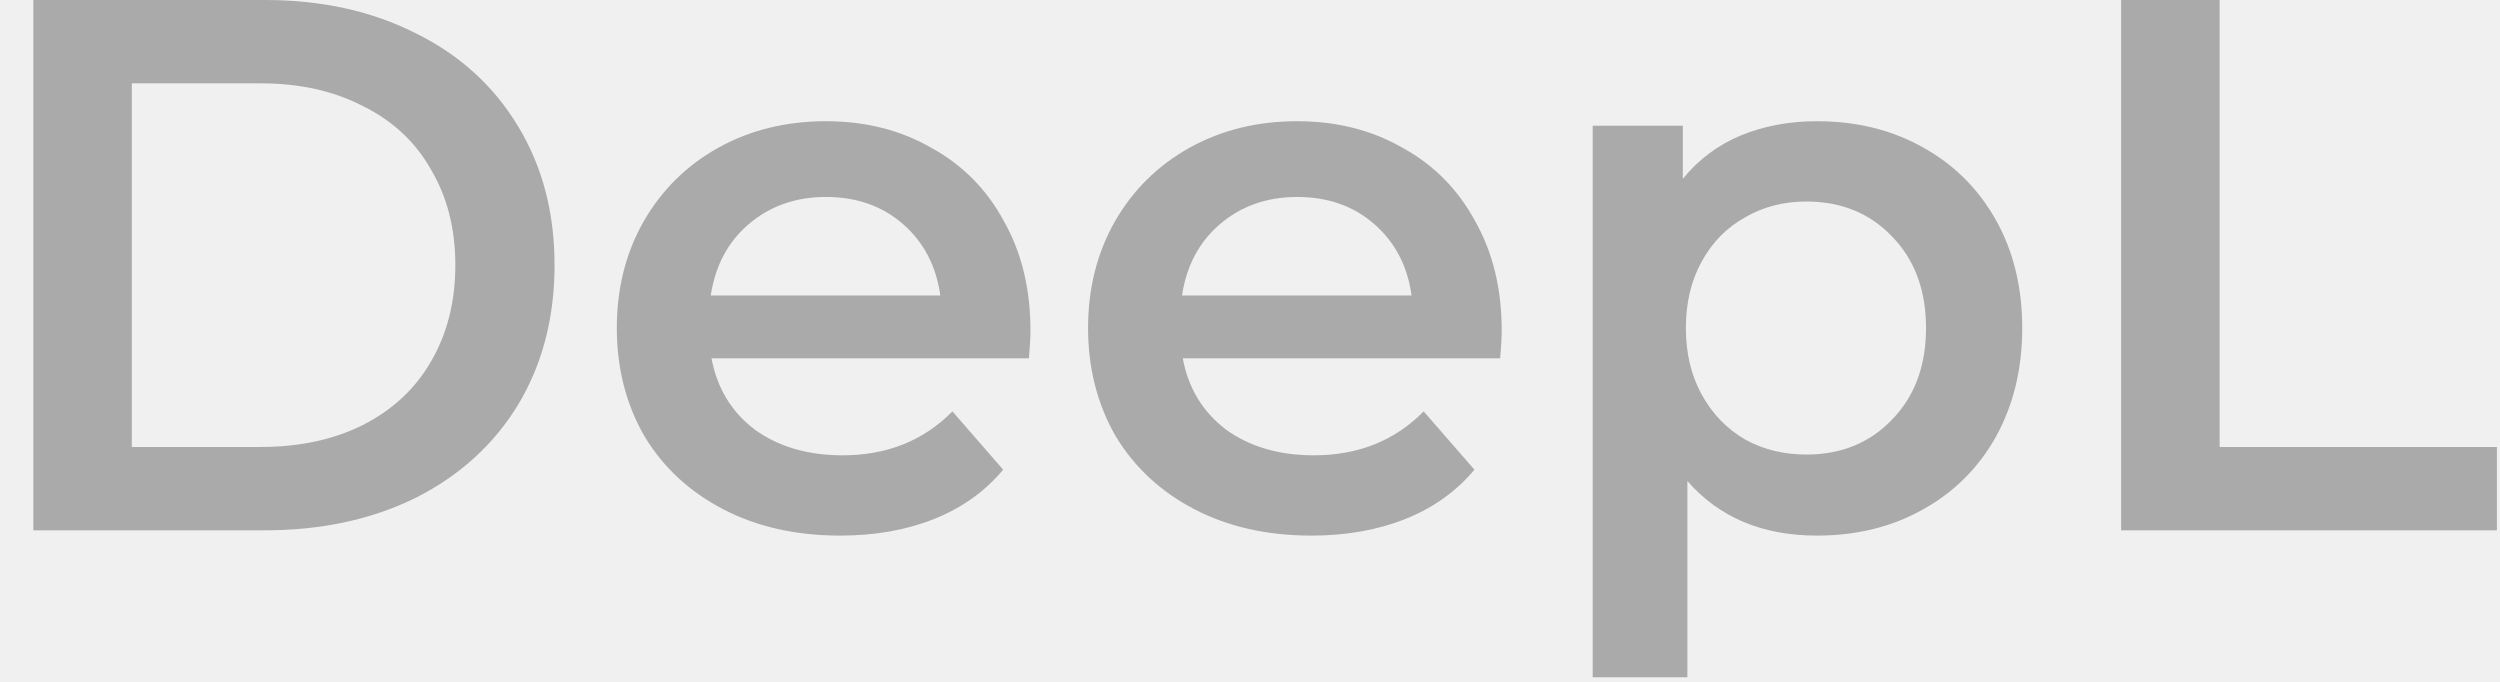
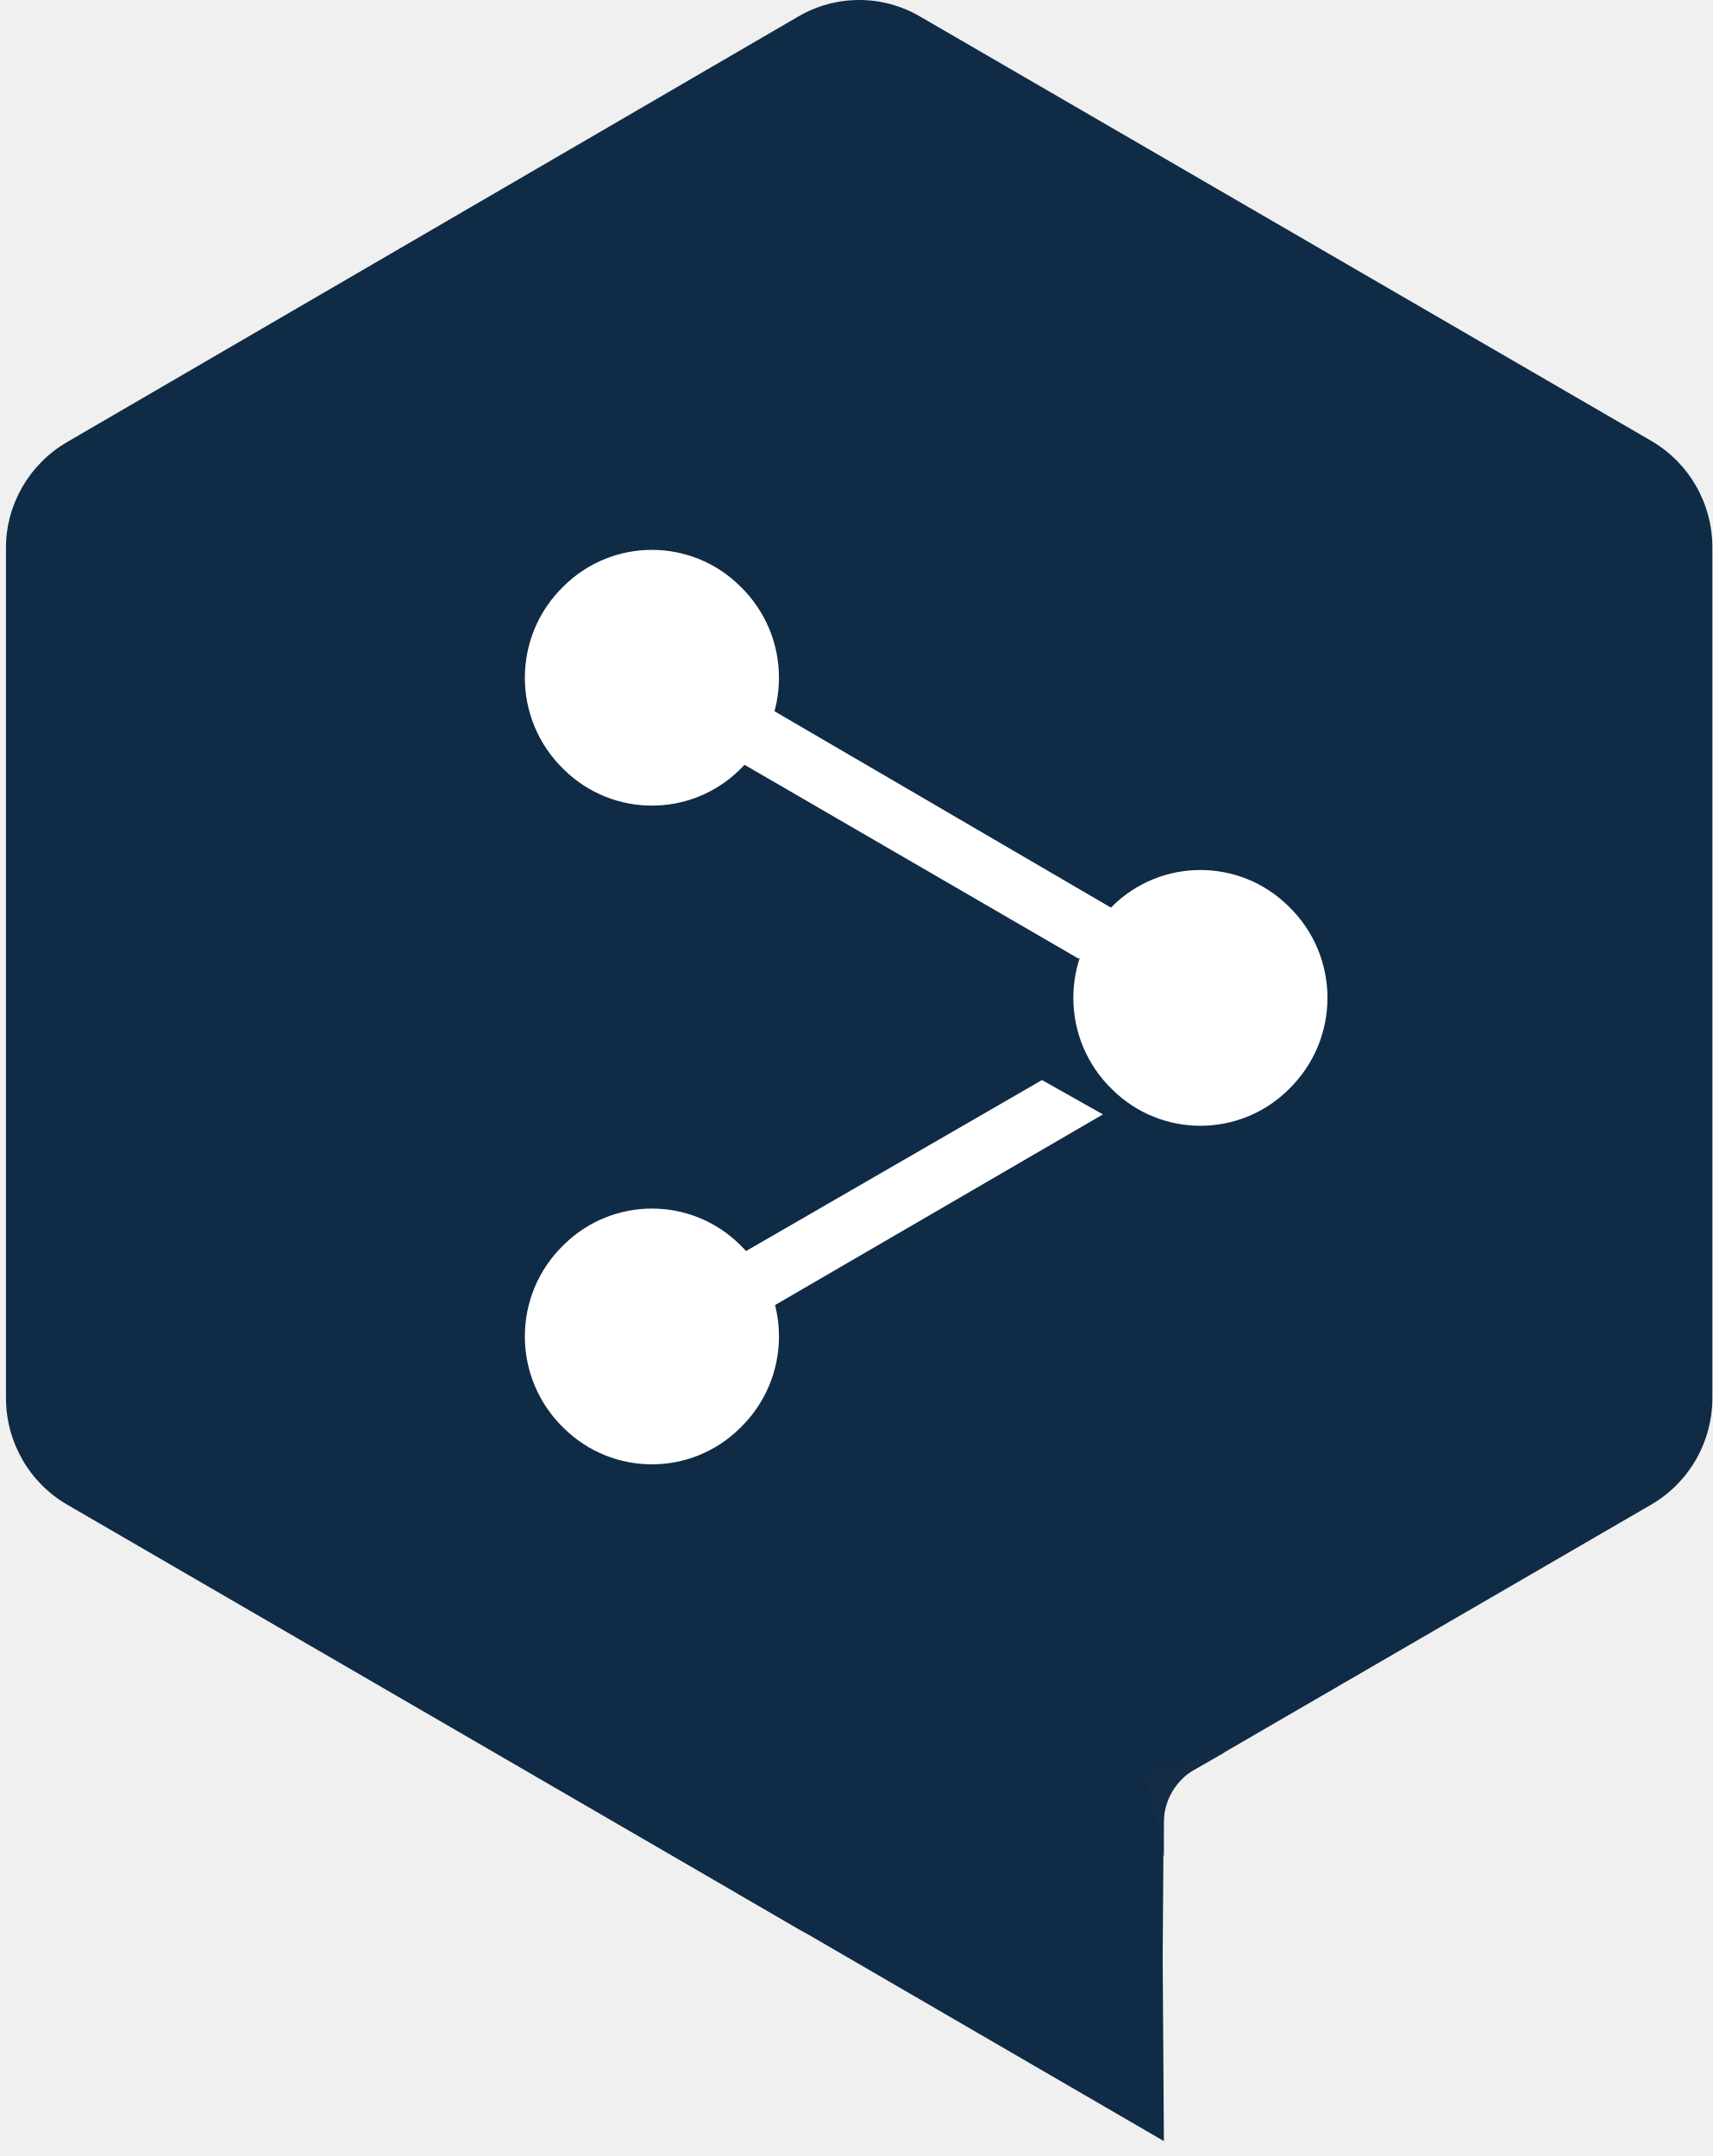
- <svg width="90" height="auto" viewBox="0 0 66 18">
-   <path d="M0.88 -9.53674e-07H7C8.494 -9.53674e-07 9.82 0.293 10.98 0.88C12.14 1.453 13.04 2.273 13.681 3.34C14.32 4.393 14.64 5.613 14.64 7C14.64 8.387 14.32 9.613 13.681 10.68C13.04 11.733 12.14 12.553 10.98 13.14C9.82 13.713 8.494 14 7 14H0.88V-9.53674e-07ZM6.88 11.8C7.907 11.8 8.807 11.607 9.58 11.22C10.367 10.82 10.967 10.26 11.38 9.54C11.807 8.807 12.021 7.96 12.021 7C12.021 6.04 11.807 5.2 11.38 4.48C10.967 3.747 10.367 3.187 9.58 2.8C8.807 2.4 7.907 2.2 6.88 2.2H3.48V11.8H6.88ZM27.204 8.72C27.204 8.893 27.191 9.14 27.164 9.46H18.784C18.931 10.247 19.311 10.873 19.924 11.34C20.551 11.793 21.324 12.02 22.244 12.02C23.417 12.02 24.384 11.633 25.144 10.86L26.484 12.4C26.004 12.973 25.397 13.407 24.664 13.7C23.931 13.993 23.104 14.14 22.184 14.14C21.011 14.14 19.977 13.907 19.084 13.44C18.191 12.973 17.497 12.327 17.004 11.5C16.524 10.66 16.284 9.713 16.284 8.66C16.284 7.62 16.517 6.687 16.984 5.86C17.464 5.02 18.124 4.367 18.964 3.9C19.804 3.433 20.751 3.2 21.804 3.2C22.844 3.2 23.771 3.433 24.584 3.9C25.411 4.353 26.051 5 26.504 5.84C26.971 6.667 27.204 7.627 27.204 8.72ZM21.804 5.2C21.004 5.2 20.324 5.44 19.764 5.92C19.217 6.387 18.884 7.013 18.764 7.8H24.824C24.717 7.027 24.391 6.4 23.844 5.92C23.297 5.44 22.617 5.2 21.804 5.2ZM39.645 8.72C39.645 8.893 39.632 9.14 39.605 9.46H31.225C31.372 10.247 31.752 10.873 32.365 11.34C32.992 11.793 33.765 12.02 34.685 12.02C35.859 12.02 36.825 11.633 37.585 10.86L38.925 12.4C38.445 12.973 37.839 13.407 37.105 13.7C36.372 13.993 35.545 14.14 34.625 14.14C33.452 14.14 32.419 13.907 31.525 13.44C30.632 12.973 29.939 12.327 29.445 11.5C28.965 10.66 28.725 9.713 28.725 8.66C28.725 7.62 28.959 6.687 29.425 5.86C29.905 5.02 30.565 4.367 31.405 3.9C32.245 3.433 33.192 3.2 34.245 3.2C35.285 3.2 36.212 3.433 37.025 3.9C37.852 4.353 38.492 5 38.945 5.84C39.412 6.667 39.645 7.627 39.645 8.72ZM34.245 5.2C33.445 5.2 32.765 5.44 32.205 5.92C31.659 6.387 31.325 7.013 31.205 7.8H37.265C37.159 7.027 36.832 6.4 36.285 5.92C35.739 5.44 35.059 5.2 34.245 5.2ZM47.967 3.2C49.007 3.2 49.933 3.427 50.747 3.88C51.573 4.333 52.22 4.973 52.687 5.8C53.153 6.627 53.387 7.58 53.387 8.66C53.387 9.74 53.153 10.7 52.687 11.54C52.22 12.367 51.573 13.007 50.747 13.46C49.933 13.913 49.007 14.14 47.967 14.14C46.527 14.14 45.387 13.66 44.547 12.7V17.88H42.047V3.32H44.427V4.72C44.84 4.213 45.347 3.833 45.947 3.58C46.56 3.327 47.233 3.2 47.967 3.2ZM47.687 12C48.607 12 49.36 11.693 49.947 11.08C50.547 10.467 50.847 9.66 50.847 8.66C50.847 7.66 50.547 6.853 49.947 6.24C49.36 5.627 48.607 5.32 47.687 5.32C47.087 5.32 46.547 5.46 46.067 5.74C45.587 6.007 45.207 6.393 44.927 6.9C44.647 7.407 44.507 7.993 44.507 8.66C44.507 9.327 44.647 9.913 44.927 10.42C45.207 10.927 45.587 11.32 46.067 11.6C46.547 11.867 47.087 12 47.687 12ZM55.998 -9.53674e-07H58.598V11.8H65.918V14H55.998V-9.53674e-07Z" fill="#aaa" />
+ <svg width="32" viewBox="0 0 54 68" fill="none">
+   <path d="M0.188 17.274V44.085C0.188 45.477 0.918 46.754 2.109 47.451L25.172 60.837C26.363 61.533 27.824 61.533 29.016 60.837L52.078 47.451C53.27 46.754 54 45.477 54 44.085V17.274C54 15.881 53.27 14.605 52.078 13.908L29.016 0.522C27.824 -0.174 26.363 -0.174 25.172 0.522L2.109 13.947C0.918 14.643 0.188 15.92 0.188 17.274Z" fill="#0F2B46" />
+   <path d="M36.703 67.53L36.665 61.727L36.703 56.388L23.25 59.715" fill="#0F2B46" />
+   <path d="M36.088 55.924L38.625 55.266L37.664 55.808C37.087 56.156 36.703 56.775 36.703 57.471V58.555L36.088 55.924Z" fill="#142C46" />
+   <path d="M17.79 18.474C19.328 16.966 21.788 16.966 23.325 18.474C24.978 20.061 24.978 22.691 23.325 24.278C21.788 25.786 19.328 25.786 17.79 24.278C16.138 22.691 16.138 20.061 17.79 18.474Z" fill="white" />
+   <path d="M35.087 28.572C36.625 27.063 39.085 27.063 40.622 28.572C42.275 30.158 42.275 32.788 40.622 34.375C39.085 35.884 36.625 35.884 35.087 34.375C33.434 32.788 33.434 30.158 35.087 28.572Z" fill="white" />
+   <path d="M17.79 39.25C19.328 37.741 21.788 37.741 23.325 39.25C24.978 40.836 24.978 43.467 23.325 45.053C21.788 46.562 19.328 46.562 17.79 45.053C16.138 43.467 16.138 40.836 17.79 39.25Z" fill="white" />
+   <path d="M22.48 23.542L34.012 30.235L35.934 29.152L24.402 22.42L22.48 23.542Z" fill="white" />
+   <path d="M34.781 35.148L24.402 41.184L22.48 40.062L32.859 34.065L34.781 35.148Z" fill="white" />
</svg>
